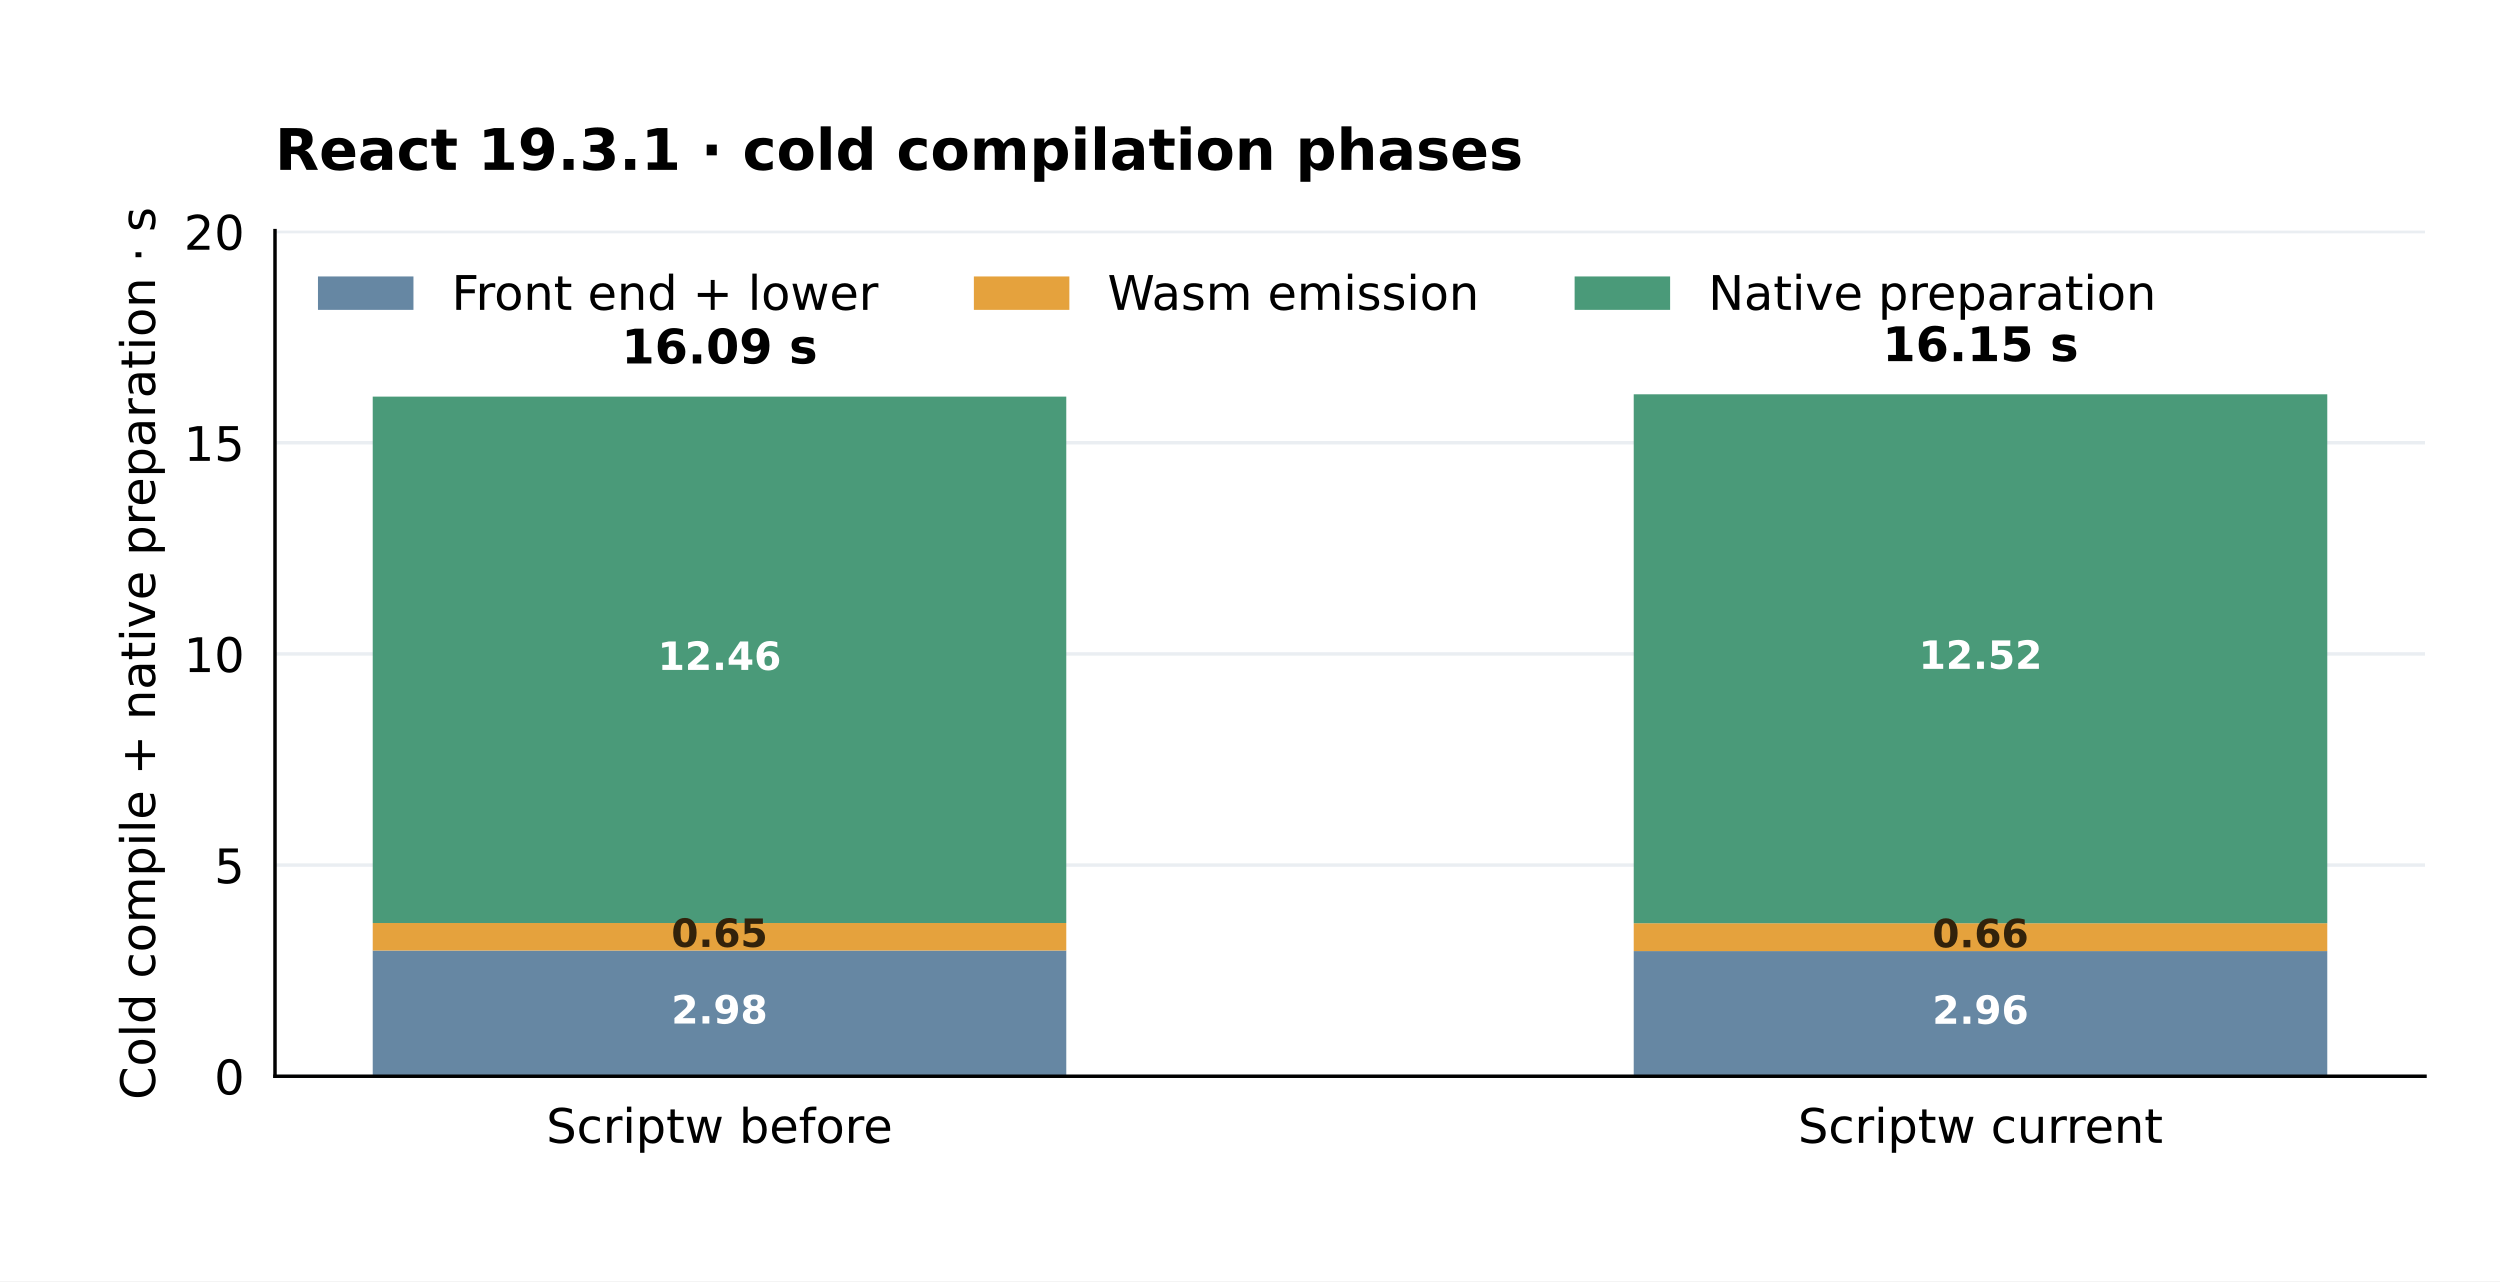
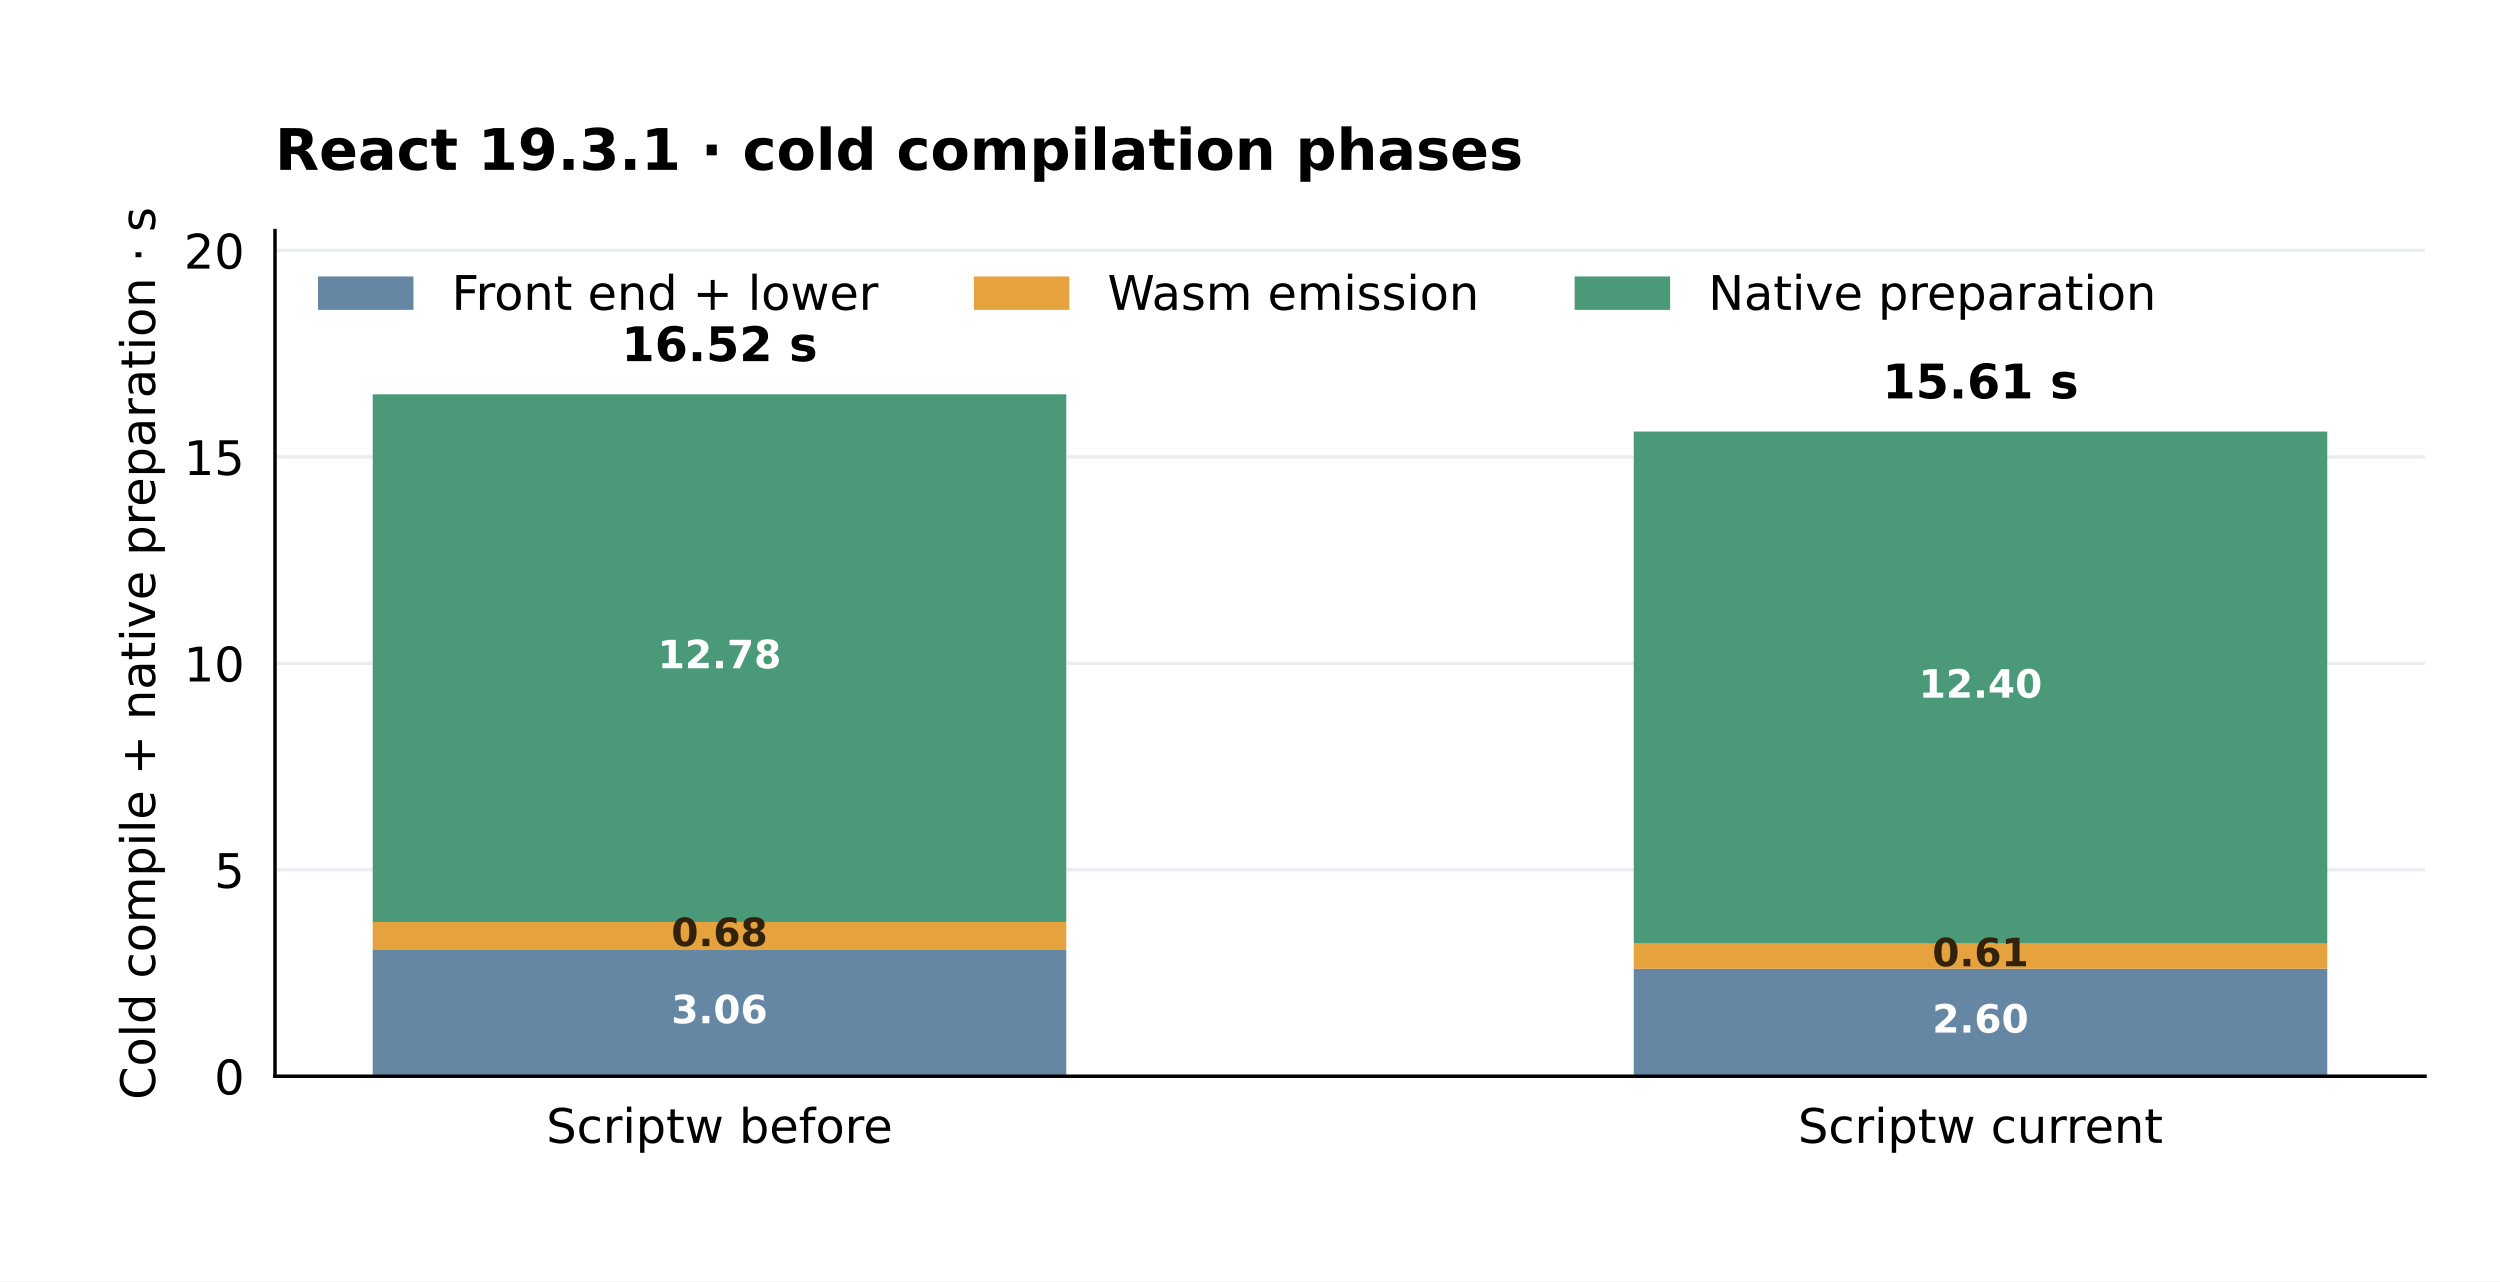
<svg xmlns="http://www.w3.org/2000/svg" width="576pt" height="295.2pt" viewBox="0 0 576 295.2" version="1.1">
  <defs>
    <style type="text/css">*{stroke-linejoin: round; stroke-linecap: butt}</style>
  </defs>
  <g id="figure_1">
    <g id="patch_1">
      <path d="M 0 295.2 L 576 295.2 L 576 0 L 0 0 z " style="fill: #ffffff" />
    </g>
    <g id="axes_1">
      <g id="patch_2">
        <path d="M 63.36 247.968 L 558.72 247.968 L 558.72 53.136 L 63.36 53.136 z " style="fill: #ffffff" />
      </g>
      <g id="matplotlib.axis_1">
        <g id="xtick_1">
          <g id="line2d_1" />
          <g id="text_1">
            <text style="font-size: 11px; font-family: 'DejaVu Sans'; text-anchor: middle" x="165.773" y="263.326" transform="rotate(-0 165.7731 263.3263)">Scriptw before</text>
          </g>
        </g>
        <g id="xtick_2">
          <g id="line2d_2" />
          <g id="text_2">
            <text style="font-size: 11px; font-family: 'DejaVu Sans'; text-anchor: middle" x="456.307" y="263.326" transform="rotate(-0 456.3069 263.3263)">Scriptw current</text>
          </g>
        </g>
      </g>
      <g id="matplotlib.axis_2">
        <g id="ytick_1">
          <g id="line2d_3">
            <path d="M 63.36 247.968 L 558.72 247.968 " clip-path="url(#pc5acb95793)" style="fill: none; stroke: #eaeef2; stroke-width: 0.8; stroke-linecap: square" />
          </g>
          <g id="line2d_4" />
          <g id="text_3">
            <text style="font-size: 11px; font-family: 'DejaVu Sans'; text-anchor: end" x="56.36" y="252.147" transform="rotate(-0 56.36 252.1467)">0</text>
          </g>
        </g>
        <g id="ytick_2">
          <g id="line2d_5">
-             <path d="M 63.36 199.316 L 558.72 199.316 " clip-path="url(#pc5acb95793)" style="fill: none; stroke: #eaeef2; stroke-width: 0.8; stroke-linecap: square" />
+             <path d="M 63.36 200.401 L 558.72 200.401 " clip-path="url(#pc5acb95793)" style="fill: none; stroke: #eaeef2; stroke-width: 0.8; stroke-linecap: square" />
          </g>
          <g id="line2d_6" />
          <g id="text_4">
-             <text style="font-size: 11px; font-family: 'DejaVu Sans'; text-anchor: end" x="56.36" y="203.495" transform="rotate(-0 56.36 203.4946)">5</text>
+             <text style="font-size: 11px; font-family: 'DejaVu Sans'; text-anchor: end" x="56.36" y="204.58" transform="rotate(-0 56.36 204.58)">5</text>
          </g>
        </g>
        <g id="ytick_3">
          <g id="line2d_7">
-             <path d="M 63.36 150.664 L 558.72 150.664 " clip-path="url(#pc5acb95793)" style="fill: none; stroke: #eaeef2; stroke-width: 0.8; stroke-linecap: square" />
+             <path d="M 63.36 152.834 L 558.72 152.834 " clip-path="url(#pc5acb95793)" style="fill: none; stroke: #eaeef2; stroke-width: 0.8; stroke-linecap: square" />
          </g>
          <g id="line2d_8" />
          <g id="text_5">
-             <text style="font-size: 11px; font-family: 'DejaVu Sans'; text-anchor: end" x="56.36" y="154.842" transform="rotate(-0 56.36 154.8425)">10</text>
+             <text style="font-size: 11px; font-family: 'DejaVu Sans'; text-anchor: end" x="56.36" y="157.013" transform="rotate(-0 56.36 157.0132)">10</text>
          </g>
        </g>
        <g id="ytick_4">
          <g id="line2d_9">
-             <path d="M 63.36 102.012 L 558.72 102.012 " clip-path="url(#pc5acb95793)" style="fill: none; stroke: #eaeef2; stroke-width: 0.8; stroke-linecap: square" />
+             <path d="M 63.36 105.268 L 558.72 105.268 " clip-path="url(#pc5acb95793)" style="fill: none; stroke: #eaeef2; stroke-width: 0.8; stroke-linecap: square" />
          </g>
          <g id="line2d_10" />
          <g id="text_6">
-             <text style="font-size: 11px; font-family: 'DejaVu Sans'; text-anchor: end" x="56.36" y="106.19" transform="rotate(-0 56.36 106.1904)">15</text>
+             <text style="font-size: 11px; font-family: 'DejaVu Sans'; text-anchor: end" x="56.36" y="109.446" transform="rotate(-0 56.36 109.4464)">15</text>
          </g>
        </g>
        <g id="ytick_5">
          <g id="line2d_11">
-             <path d="M 63.36 53.36 L 558.72 53.36 " clip-path="url(#pc5acb95793)" style="fill: none; stroke: #eaeef2; stroke-width: 0.8; stroke-linecap: square" />
+             <path d="M 63.36 57.701 L 558.72 57.701 " clip-path="url(#pc5acb95793)" style="fill: none; stroke: #eaeef2; stroke-width: 0.8; stroke-linecap: square" />
          </g>
          <g id="line2d_12" />
          <g id="text_7">
-             <text style="font-size: 11px; font-family: 'DejaVu Sans'; text-anchor: end" x="56.36" y="57.538" transform="rotate(-0 56.36 57.53824)">20</text>
+             <text style="font-size: 11px; font-family: 'DejaVu Sans'; text-anchor: end" x="56.36" y="61.88" transform="rotate(-0 56.36 61.8797)">20</text>
          </g>
        </g>
        <g id="text_8">
          <text style="font-size: 11px; font-family: 'DejaVu Sans'; text-anchor: middle" x="35.72" y="150.552" transform="rotate(-90 35.71992 150.552)">Cold compile + native preparation · s</text>
        </g>
      </g>
      <g id="patch_3">
-         <path d="M 85.876 247.968 L 245.67 247.968 L 245.67 219.007 L 85.876 219.007 z " clip-path="url(#pc5acb95793)" style="fill: #6687a3" />
+         <path d="M 85.876 247.968 L 245.67 247.968 L 245.67 218.875 L 85.876 218.875 z " clip-path="url(#pc5acb95793)" style="fill: #6687a3" />
      </g>
      <g id="patch_4">
-         <path d="M 376.41 247.968 L 536.204 247.968 L 536.204 219.133 L 376.41 219.133 z " clip-path="url(#pc5acb95793)" style="fill: #6687a3" />
+         <path d="M 376.41 247.968 L 536.204 247.968 L 536.204 223.187 L 376.41 223.187 z " clip-path="url(#pc5acb95793)" style="fill: #6687a3" />
      </g>
      <g id="patch_5">
-         <path d="M 85.876 219.007 L 245.67 219.007 L 245.67 212.664 L 85.876 212.664 z " clip-path="url(#pc5acb95793)" style="fill: #e5a23d" />
+         <path d="M 85.876 218.875 L 245.67 218.875 L 245.67 212.42 L 85.876 212.42 z " clip-path="url(#pc5acb95793)" style="fill: #e5a23d" />
      </g>
      <g id="patch_6">
-         <path d="M 376.41 219.133 L 536.204 219.133 L 536.204 212.707 L 376.41 212.707 z " clip-path="url(#pc5acb95793)" style="fill: #e5a23d" />
+         <path d="M 376.41 223.187 L 536.204 223.187 L 536.204 217.393 L 376.41 217.393 z " clip-path="url(#pc5acb95793)" style="fill: #e5a23d" />
      </g>
      <g id="patch_7">
-         <path d="M 85.876 212.664 L 245.67 212.664 L 245.67 91.38 L 85.876 91.38 z " clip-path="url(#pc5acb95793)" style="fill: #4a9a79" />
+         <path d="M 85.876 212.42 L 245.67 212.42 L 245.67 90.845 L 85.876 90.845 z " clip-path="url(#pc5acb95793)" style="fill: #4a9a79" />
      </g>
      <g id="patch_8">
-         <path d="M 376.41 212.707 L 536.204 212.707 L 536.204 90.845 L 376.41 90.845 z " clip-path="url(#pc5acb95793)" style="fill: #4a9a79" />
+         <path d="M 376.41 217.393 L 536.204 217.393 L 536.204 99.426 L 376.41 99.426 z " clip-path="url(#pc5acb95793)" style="fill: #4a9a79" />
      </g>
      <g id="patch_9">
        <path d="M 63.36 247.968 L 63.36 53.136 " style="fill: none; stroke: #000000; stroke-width: 0.8; stroke-linejoin: miter; stroke-linecap: square" />
      </g>
      <g id="patch_10">
        <path d="M 63.36 247.968 L 558.72 247.968 " style="fill: none; stroke: #000000; stroke-width: 0.8; stroke-linejoin: miter; stroke-linecap: square" />
      </g>
      <g id="text_9">
-         <text style="font-weight: 700; font-size: 9px; font-family: 'DejaVu Sans'; text-anchor: middle; fill: #ffffff" x="165.773" y="235.825" transform="rotate(-0 165.7731 235.8253)">2.98</text>
+         <text style="font-weight: 700; font-size: 9px; font-family: 'DejaVu Sans'; text-anchor: middle; fill: #ffffff" x="165.773" y="235.759" transform="rotate(-0 165.7731 235.7593)">3.06</text>
      </g>
      <g id="text_10">
-         <text style="font-weight: 700; font-size: 9px; font-family: 'DejaVu Sans'; text-anchor: middle; fill: #ffffff" x="456.307" y="235.889" transform="rotate(-0 456.3069 235.8886)">2.96</text>
+         <text style="font-weight: 700; font-size: 9px; font-family: 'DejaVu Sans'; text-anchor: middle; fill: #ffffff" x="456.307" y="237.915" transform="rotate(-0 456.3069 237.9152)">2.60</text>
      </g>
      <g id="text_11">
-         <text style="font-weight: 700; font-size: 9px; font-family: 'DejaVu Sans'; text-anchor: middle; fill: #32220b" x="165.773" y="218.173" transform="rotate(-0 165.7731 218.1732)">0.65</text>
+         <text style="font-weight: 700; font-size: 9px; font-family: 'DejaVu Sans'; text-anchor: middle; fill: #32220b" x="165.773" y="217.985" transform="rotate(-0 165.7731 217.9852)">0.68</text>
      </g>
      <g id="text_12">
-         <text style="font-weight: 700; font-size: 9px; font-family: 'DejaVu Sans'; text-anchor: middle; fill: #32220b" x="456.307" y="218.258" transform="rotate(-0 456.3069 218.2579)">0.66</text>
+         <text style="font-weight: 700; font-size: 9px; font-family: 'DejaVu Sans'; text-anchor: middle; fill: #32220b" x="456.307" y="222.628" transform="rotate(-0 456.3069 222.6278)">0.61</text>
      </g>
      <g id="text_13">
-         <text style="font-weight: 700; font-size: 9px; font-family: 'DejaVu Sans'; text-anchor: middle; fill: #ffffff" x="165.773" y="154.36" transform="rotate(-0 165.7731 154.3598)">12.46</text>
+         <text style="font-weight: 700; font-size: 9px; font-family: 'DejaVu Sans'; text-anchor: middle; fill: #ffffff" x="165.773" y="153.971" transform="rotate(-0 165.7731 153.9705)">12.78</text>
      </g>
      <g id="text_14">
-         <text style="font-weight: 700; font-size: 9px; font-family: 'DejaVu Sans'; text-anchor: middle; fill: #ffffff" x="456.307" y="154.114" transform="rotate(-0 456.3069 154.114)">12.52</text>
+         <text style="font-weight: 700; font-size: 9px; font-family: 'DejaVu Sans'; text-anchor: middle; fill: #ffffff" x="456.307" y="160.748" transform="rotate(-0 456.3069 160.7477)">12.40</text>
      </g>
      <g id="text_15">
-         <text style="font-weight: 700; font-size: 11px; font-family: 'DejaVu Sans'; text-anchor: middle" x="165.773" y="83.738" transform="rotate(-0 165.7731 83.73752)">16.09 s</text>
+         <text style="font-weight: 700; font-size: 11px; font-family: 'DejaVu Sans'; text-anchor: middle" x="165.773" y="83.203" transform="rotate(-0 165.7731 83.20284)">16.52 s</text>
      </g>
      <g id="text_16">
-         <text style="font-weight: 700; font-size: 11px; font-family: 'DejaVu Sans'; text-anchor: middle" x="456.307" y="83.203" transform="rotate(-0 456.3069 83.20284)">16.15 s</text>
+         <text style="font-weight: 700; font-size: 11px; font-family: 'DejaVu Sans'; text-anchor: middle" x="456.307" y="91.784" transform="rotate(-0 456.3069 91.78377)">15.61 s</text>
      </g>
      <g id="text_17">
        <text style="font-weight: 700; font-size: 13.2px; font-family: 'DejaVu Sans'; text-anchor: start" x="63.36" y="39.136" transform="rotate(-0 63.36 39.136)">React 19.3.1 · cold compilation phases</text>
      </g>
      <g id="legend_1">
        <g id="patch_11">
          <path d="M 73.26 71.394 L 95.26 71.394 L 95.26 63.694 L 73.26 63.694 z " style="fill: #6687a3" />
        </g>
        <g id="text_18">
          <text style="font-size: 11px; font-family: 'DejaVu Sans'; text-anchor: start" x="104.06" y="71.394" transform="rotate(-0 104.06 71.39428)">Front end + lower</text>
        </g>
        <g id="patch_12">
          <path d="M 224.381 71.394 L 246.381 71.394 L 246.381 63.694 L 224.381 63.694 z " style="fill: #e5a23d" />
        </g>
        <g id="text_19">
          <text style="font-size: 11px; font-family: 'DejaVu Sans'; text-anchor: start" x="255.181" y="71.394" transform="rotate(-0 255.1811 71.39428)">Wasm emission</text>
        </g>
        <g id="patch_13">
          <path d="M 362.794 71.394 L 384.794 71.394 L 384.794 63.694 L 362.794 63.694 z " style="fill: #4a9a79" />
        </g>
        <g id="text_20">
          <text style="font-size: 11px; font-family: 'DejaVu Sans'; text-anchor: start" x="393.594" y="71.394" transform="rotate(-0 393.5938 71.39428)">Native preparation</text>
        </g>
      </g>
    </g>
  </g>
  <defs>
    <clipPath id="pc5acb95793">
      <rect x="63.36" y="53.136" width="495.36" height="194.832" />
    </clipPath>
  </defs>
</svg>
